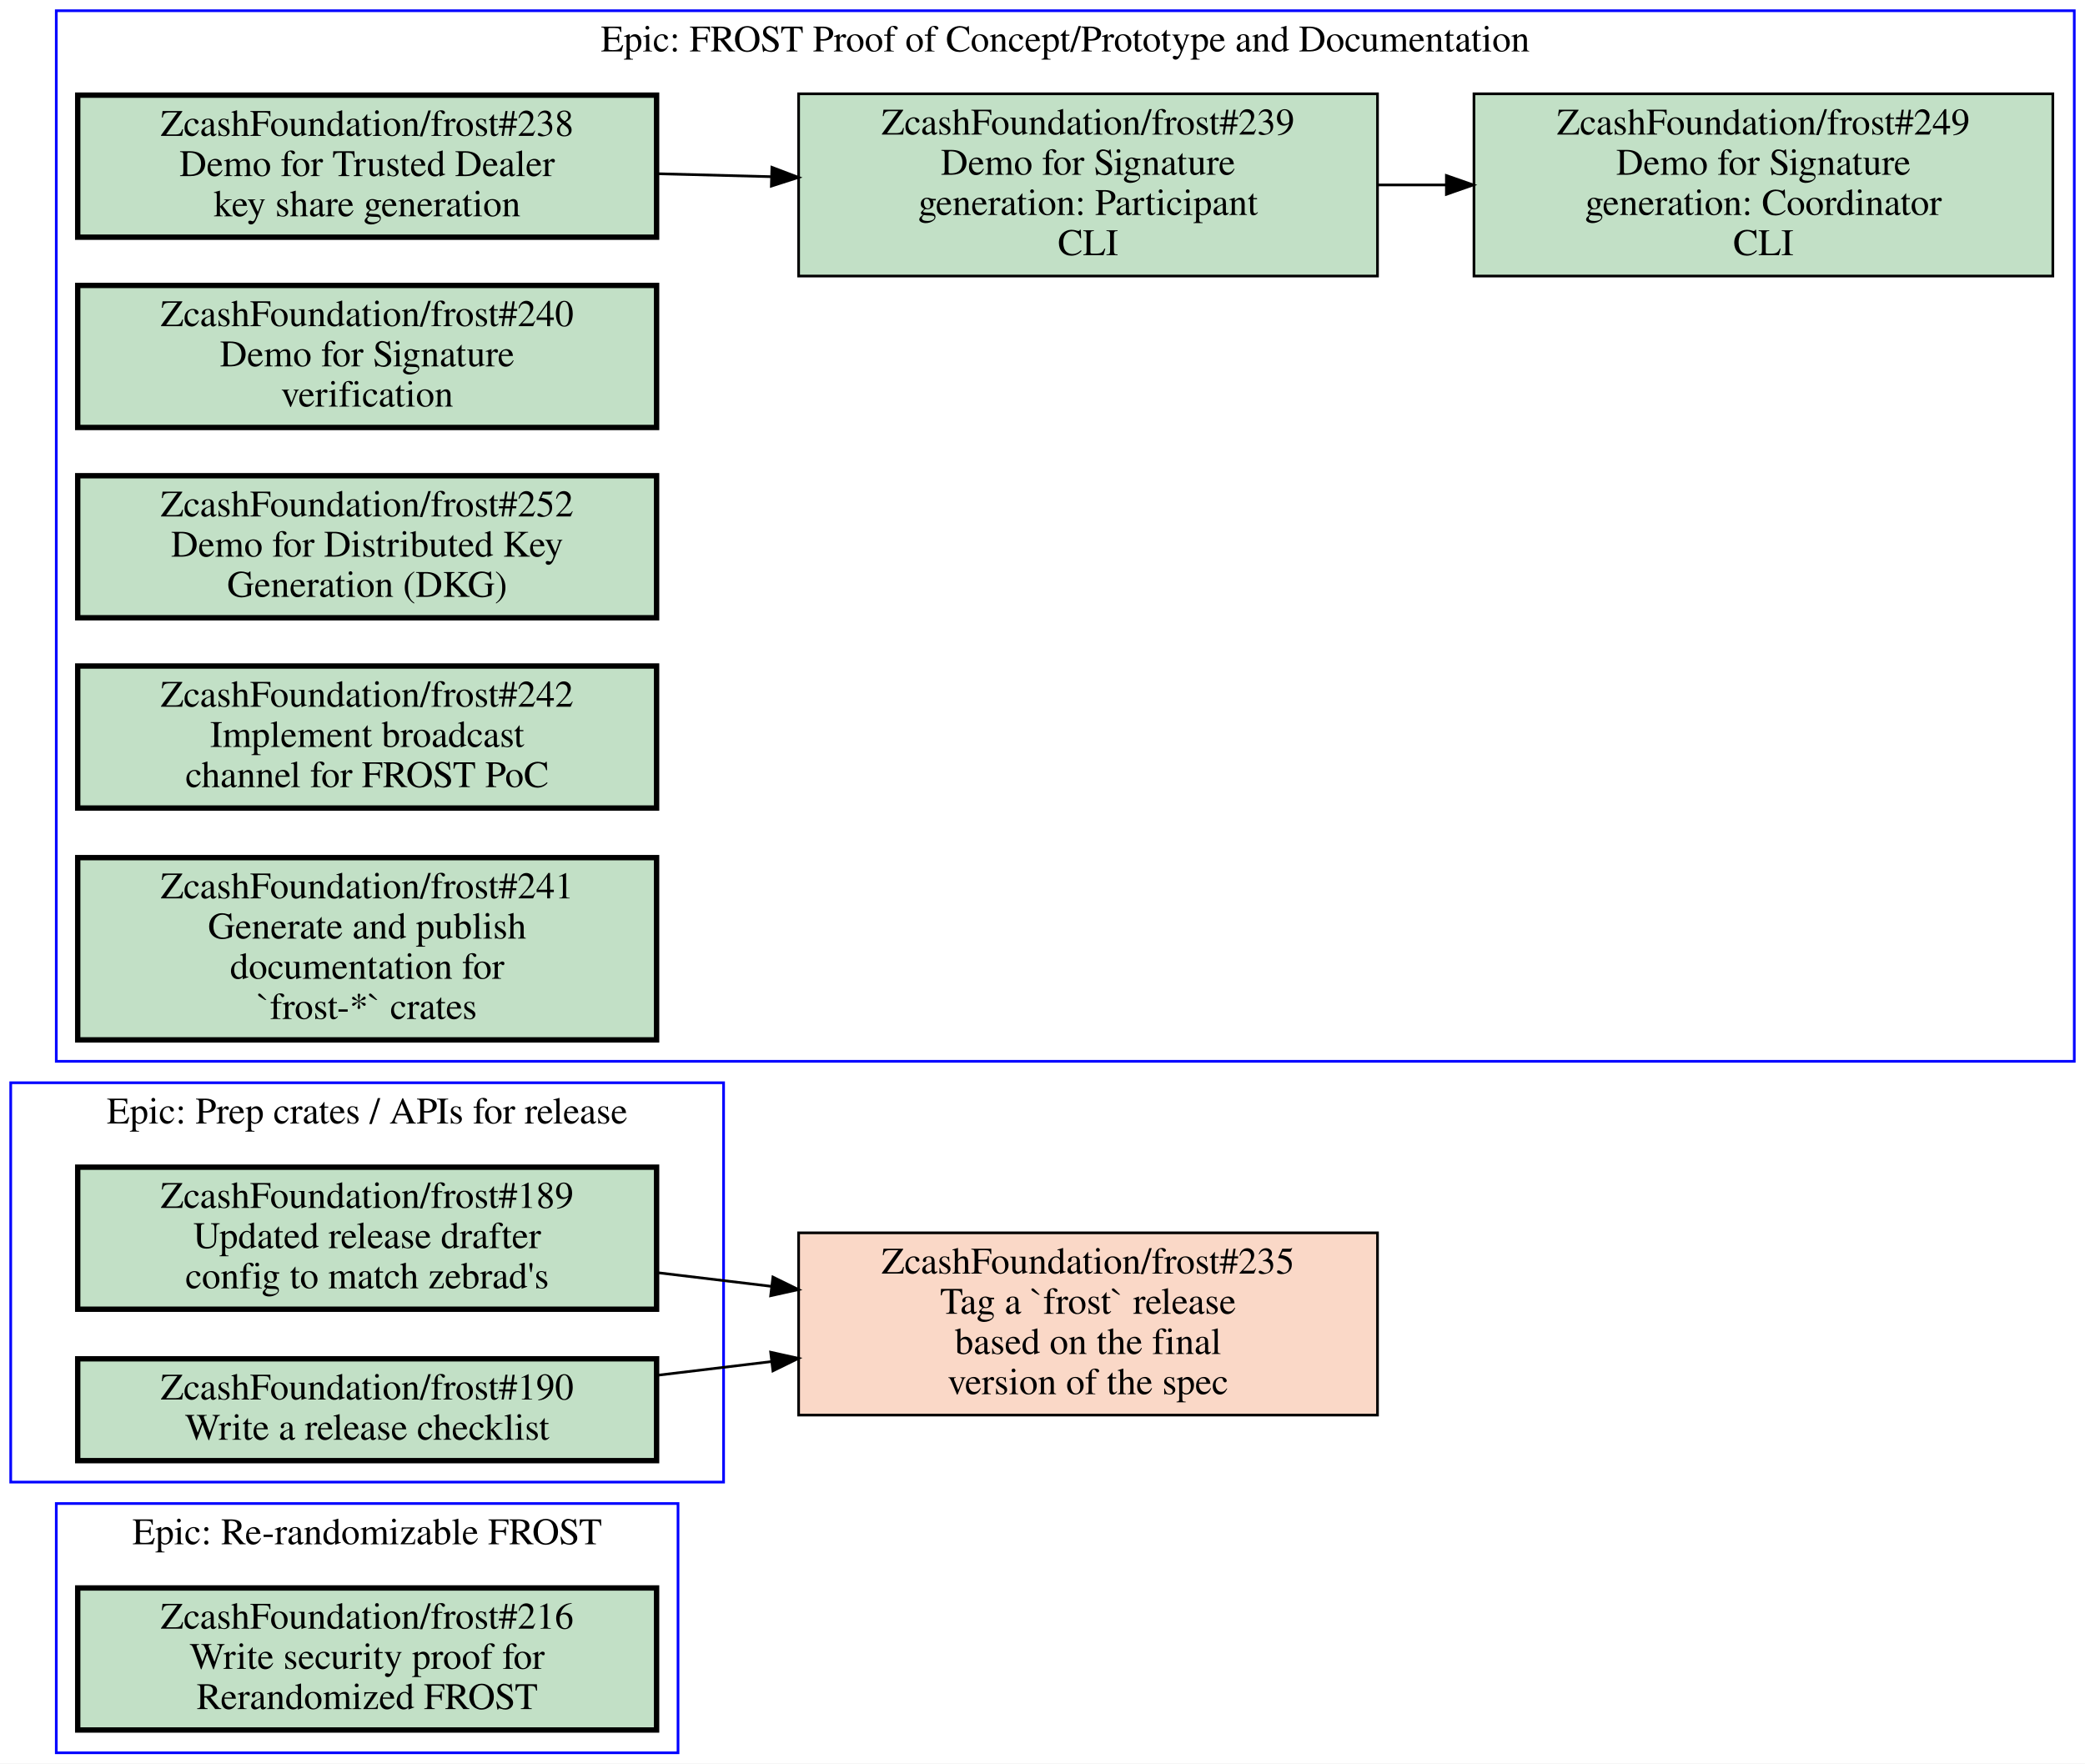
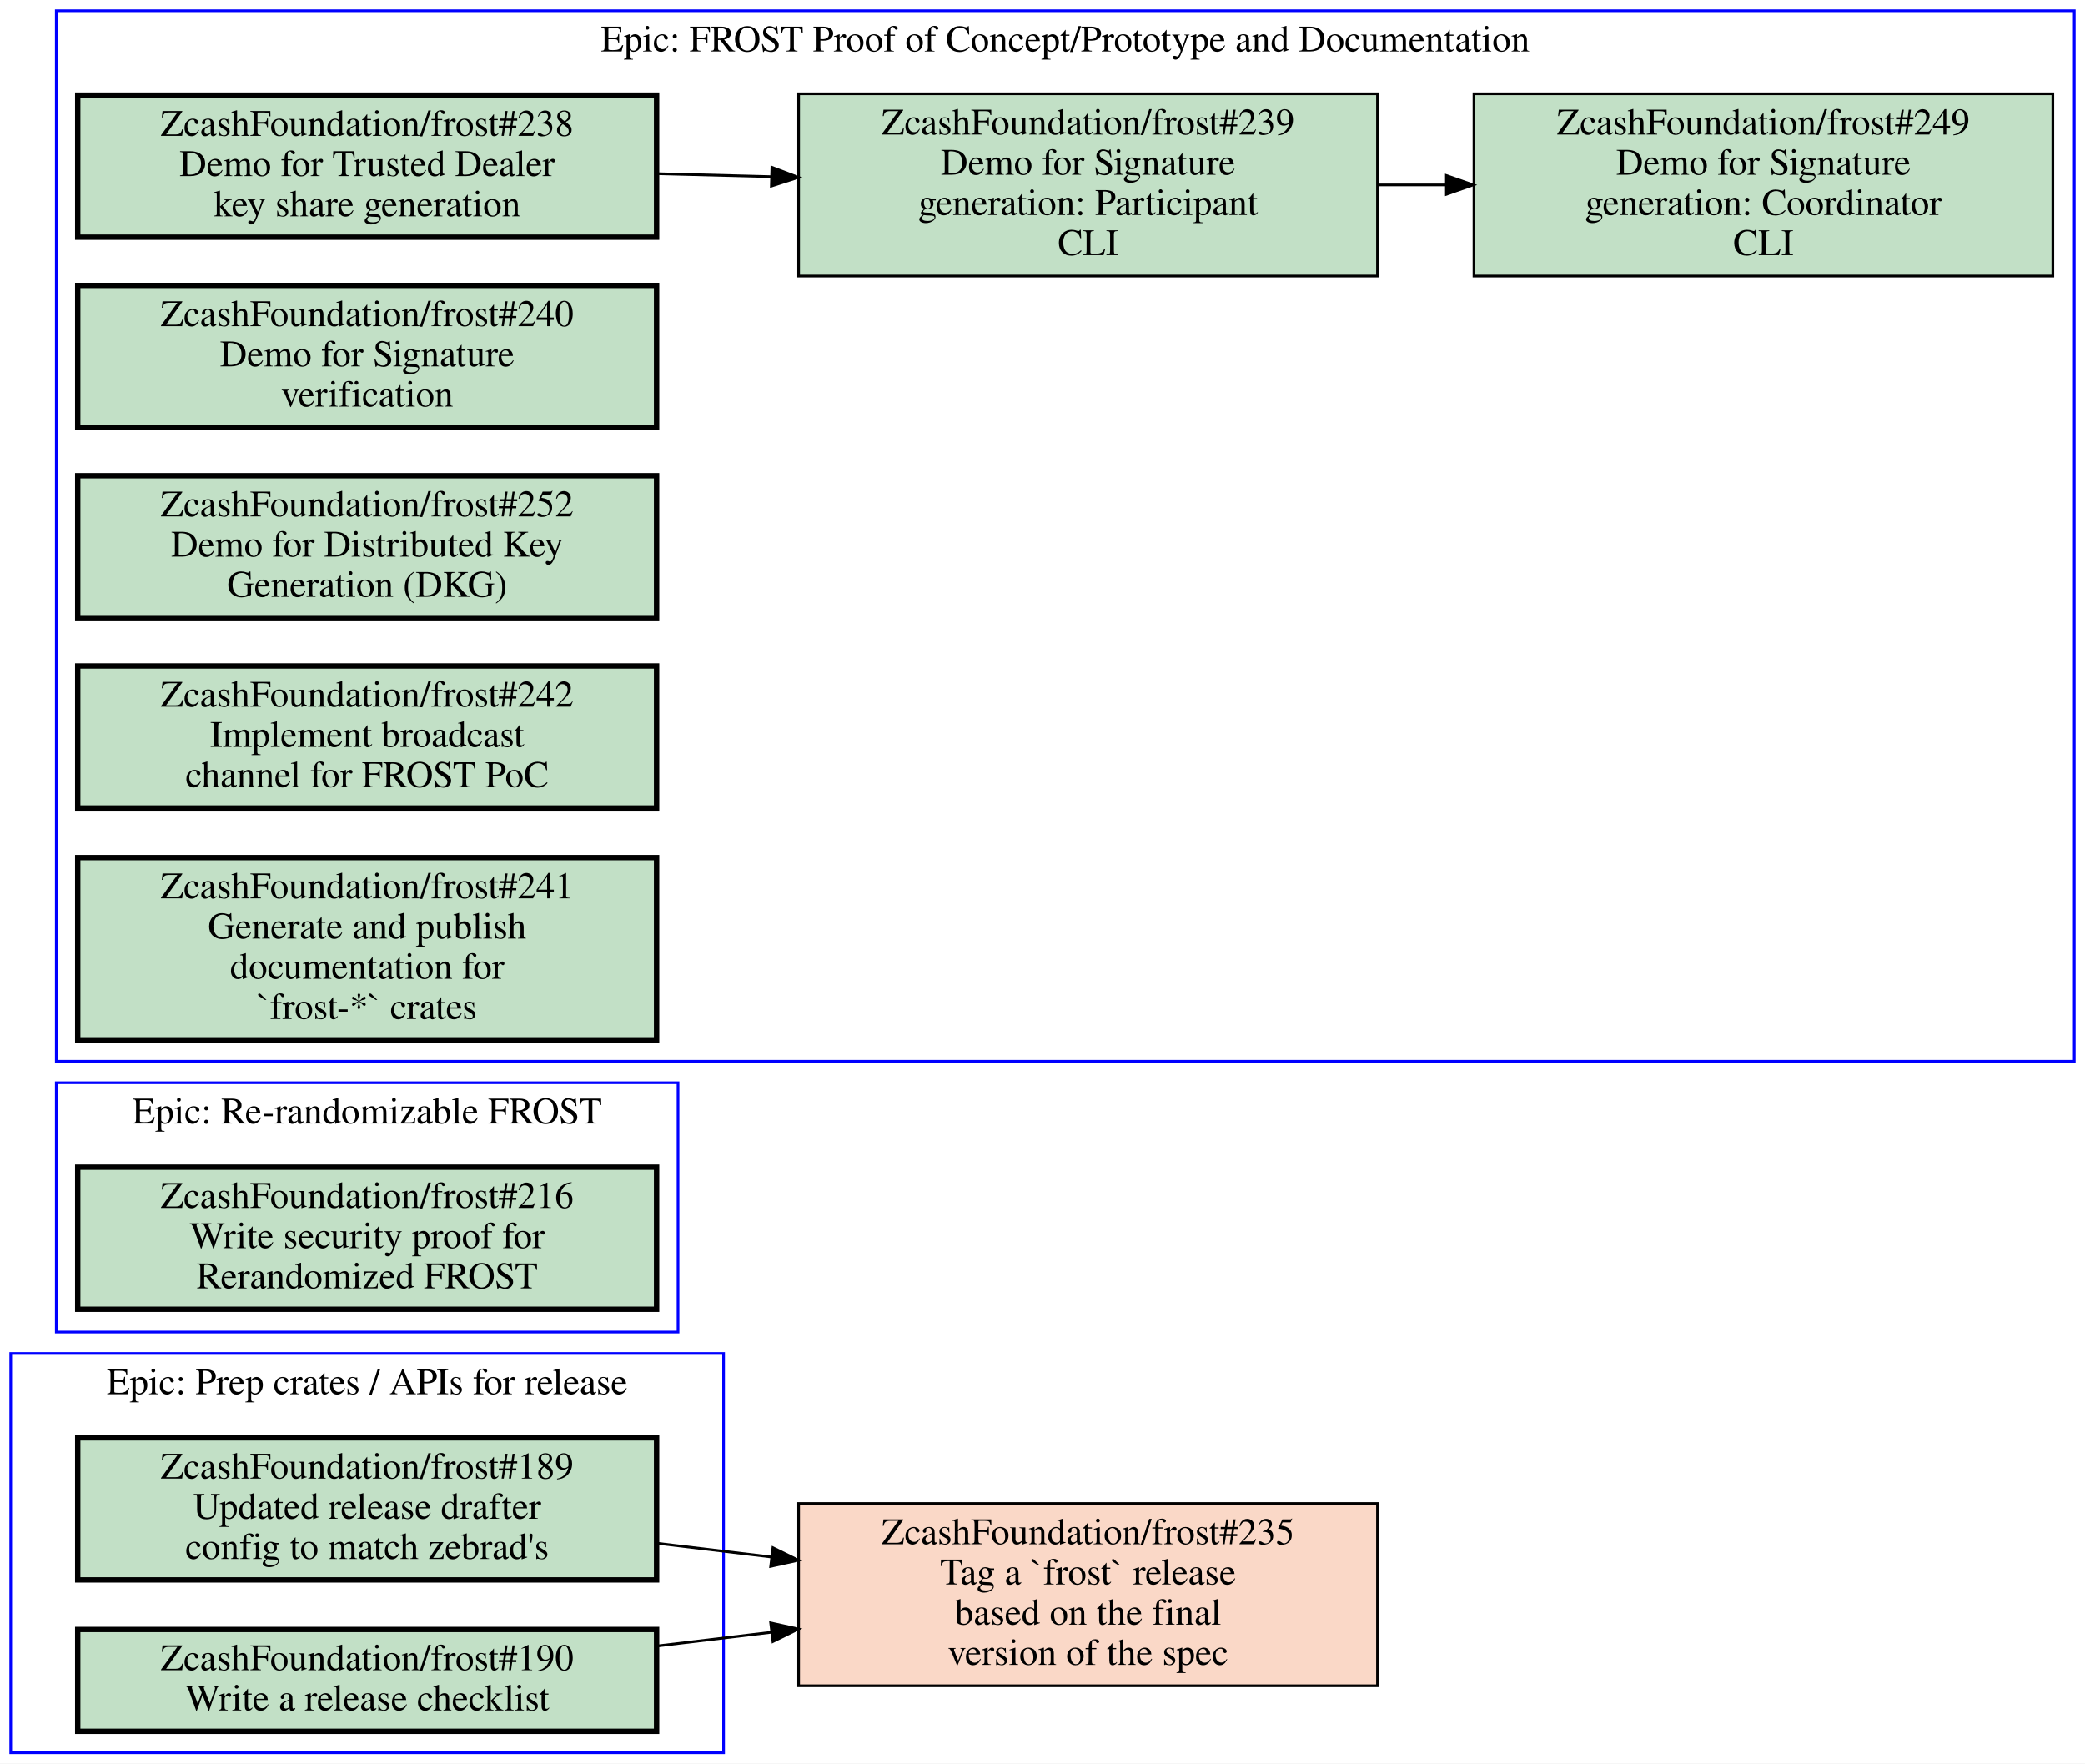
<svg xmlns="http://www.w3.org/2000/svg" xmlns:xlink="http://www.w3.org/1999/xlink" width="778pt" height="658pt" viewBox="0.00 0.00 778.00 658.00">
  <g id="graph0" class="graph" transform="scale(1 1) rotate(0) translate(4 654)">
    <polygon fill="white" stroke="transparent" points="-4,4 -4,-654 774,-654 774,4 -4,4" />
    <g id="clust1" class="cluster">
      <polygon fill="none" stroke="blue" points="17,-258 17,-650 770,-650 770,-258 17,-258" />
      <text text-anchor="middle" x="393.5" y="-634.8" font-family="Times,serif" font-size="14.00">Epic: FROST Proof of Concept/Prototype and Documentation</text>
    </g>
    <g id="clust2" class="cluster">
-       <polygon fill="none" stroke="blue" points="0,-101 0,-250 266,-250 266,-101 0,-101" />
-       <text text-anchor="middle" x="133" y="-234.8" font-family="Times,serif" font-size="14.00">Epic: Prep crates / APIs for release</text>
+       <polygon fill="none" stroke="blue" points="17,-157 17,-250 249,-250 249,-157 17,-157" />
+       <text text-anchor="middle" x="133" y="-234.8" font-family="Times,serif" font-size="14.00">Epic: Re-randomizable FROST</text>
    </g>
    <g id="clust3" class="cluster">
-       <polygon fill="none" stroke="blue" points="17,0 17,-93 249,-93 249,0 17,0" />
-       <text text-anchor="middle" x="133" y="-77.8" font-family="Times,serif" font-size="14.00">Epic: Re-randomizable FROST</text>
+       <polygon fill="none" stroke="blue" points="0,0 0,-149 266,-149 266,0 0,0" />
+       <text text-anchor="middle" x="133" y="-133.8" font-family="Times,serif" font-size="14.00">Epic: Prep crates / APIs for release</text>
    </g>
    <g id="node1" class="node open">
      <g id="a_node1">
        <a xlink:href="https://github.com/ZcashFoundation/frost/issues/238" xlink:title="ZcashFoundation/frost#238&#10;Demo for Trusted Dealer&#10;key share generation" target="_blank">
          <polygon fill="#c2e0c6" stroke="black" stroke-width="2" points="241,-618.5 25,-618.5 25,-565.5 241,-565.5 241,-618.5" />
          <text text-anchor="middle" x="133" y="-603.3" font-family="Times,serif" font-size="14.00">ZcashFoundation/frost#238</text>
          <text text-anchor="middle" x="133" y="-588.3" font-family="Times,serif" font-size="14.00">Demo for Trusted Dealer</text>
          <text text-anchor="middle" x="133" y="-573.3" font-family="Times,serif" font-size="14.00">key share generation</text>
        </a>
      </g>
    </g>
    <g id="node2" class="node open">
      <g id="a_node2">
        <a xlink:href="https://github.com/ZcashFoundation/frost/issues/239" xlink:title="ZcashFoundation/frost#239&#10;Demo for Signature&#10;generation: Participant&#10;CLI" target="_blank">
          <polygon fill="#c2e0c6" stroke="black" points="510,-619 294,-619 294,-551 510,-551 510,-619" />
          <text text-anchor="middle" x="402" y="-603.8" font-family="Times,serif" font-size="14.00">ZcashFoundation/frost#239</text>
          <text text-anchor="middle" x="402" y="-588.8" font-family="Times,serif" font-size="14.00">Demo for Signature</text>
          <text text-anchor="middle" x="402" y="-573.8" font-family="Times,serif" font-size="14.00">generation: Participant</text>
          <text text-anchor="middle" x="402" y="-558.8" font-family="Times,serif" font-size="14.00">CLI</text>
        </a>
      </g>
    </g>
    <g id="edge1" class="edge">
      <path fill="none" stroke="black" d="M241.06,-589.19C255.07,-588.83 269.48,-588.45 283.65,-588.08" />
      <polygon fill="black" stroke="black" points="284.02,-591.57 293.92,-587.81 283.83,-584.57 284.02,-591.57" />
    </g>
    <g id="node3" class="node open">
      <g id="a_node3">
        <a xlink:href="https://github.com/ZcashFoundation/frost/issues/249" xlink:title="ZcashFoundation/frost#249&#10;Demo for Signature&#10;generation: Coordinator&#10;CLI" target="_blank">
          <polygon fill="#c2e0c6" stroke="black" points="762,-619 546,-619 546,-551 762,-551 762,-619" />
          <text text-anchor="middle" x="654" y="-603.8" font-family="Times,serif" font-size="14.00">ZcashFoundation/frost#249</text>
          <text text-anchor="middle" x="654" y="-588.8" font-family="Times,serif" font-size="14.00">Demo for Signature</text>
          <text text-anchor="middle" x="654" y="-573.8" font-family="Times,serif" font-size="14.00">generation: Coordinator</text>
          <text text-anchor="middle" x="654" y="-558.8" font-family="Times,serif" font-size="14.00">CLI</text>
        </a>
      </g>
    </g>
    <g id="edge2" class="edge">
      <path fill="none" stroke="black" d="M510.11,-585C518.5,-585 526.99,-585 535.44,-585" />
      <polygon fill="black" stroke="black" points="535.71,-588.5 545.71,-585 535.71,-581.5 535.71,-588.5" />
    </g>
    <g id="node4" class="node open">
      <g id="a_node4">
        <a xlink:href="https://github.com/ZcashFoundation/frost/issues/240" xlink:title="ZcashFoundation/frost#240&#10;Demo for Signature&#10;verification" target="_blank">
          <polygon fill="#c2e0c6" stroke="black" stroke-width="2" points="241,-547.5 25,-547.5 25,-494.5 241,-494.5 241,-547.5" />
          <text text-anchor="middle" x="133" y="-532.3" font-family="Times,serif" font-size="14.00">ZcashFoundation/frost#240</text>
          <text text-anchor="middle" x="133" y="-517.3" font-family="Times,serif" font-size="14.00">Demo for Signature</text>
          <text text-anchor="middle" x="133" y="-502.3" font-family="Times,serif" font-size="14.00">verification</text>
        </a>
      </g>
    </g>
    <g id="node5" class="node open">
      <g id="a_node5">
        <a xlink:href="https://github.com/ZcashFoundation/frost/issues/252" xlink:title="ZcashFoundation/frost#252&#10;Demo for Distributed Key&#10;Generation (DKG)" target="_blank">
          <polygon fill="#c2e0c6" stroke="black" stroke-width="2" points="241,-476.5 25,-476.5 25,-423.5 241,-423.5 241,-476.5" />
          <text text-anchor="middle" x="133" y="-461.3" font-family="Times,serif" font-size="14.00">ZcashFoundation/frost#252</text>
          <text text-anchor="middle" x="133" y="-446.3" font-family="Times,serif" font-size="14.00">Demo for Distributed Key</text>
          <text text-anchor="middle" x="133" y="-431.3" font-family="Times,serif" font-size="14.00">Generation (DKG)</text>
        </a>
      </g>
    </g>
    <g id="node6" class="node open">
      <g id="a_node6">
        <a xlink:href="https://github.com/ZcashFoundation/frost/issues/242" xlink:title="ZcashFoundation/frost#242&#10;Implement broadcast&#10;channel for FROST PoC" target="_blank">
          <polygon fill="#c2e0c6" stroke="black" stroke-width="2" points="241,-405.5 25,-405.5 25,-352.5 241,-352.5 241,-405.5" />
          <text text-anchor="middle" x="133" y="-390.3" font-family="Times,serif" font-size="14.00">ZcashFoundation/frost#242</text>
          <text text-anchor="middle" x="133" y="-375.3" font-family="Times,serif" font-size="14.00">Implement broadcast</text>
          <text text-anchor="middle" x="133" y="-360.3" font-family="Times,serif" font-size="14.00">channel for FROST PoC</text>
        </a>
      </g>
    </g>
    <g id="node7" class="node open">
      <g id="a_node7">
        <a xlink:href="https://github.com/ZcashFoundation/frost/issues/241" xlink:title="ZcashFoundation/frost#241&#10;Generate and publish&#10;documentation for&#10;`frost-*` crates" target="_blank">
          <polygon fill="#c2e0c6" stroke="black" stroke-width="2" points="241,-334 25,-334 25,-266 241,-266 241,-334" />
          <text text-anchor="middle" x="133" y="-318.8" font-family="Times,serif" font-size="14.00">ZcashFoundation/frost#241</text>
          <text text-anchor="middle" x="133" y="-303.8" font-family="Times,serif" font-size="14.00">Generate and publish</text>
          <text text-anchor="middle" x="133" y="-288.8" font-family="Times,serif" font-size="14.00">documentation for</text>
          <text text-anchor="middle" x="133" y="-273.8" font-family="Times,serif" font-size="14.00">`frost-*` crates</text>
        </a>
      </g>
    </g>
    <g id="node8" class="node open">
      <g id="a_node8">
+         <a xlink:href="https://github.com/ZcashFoundation/frost/issues/216" xlink:title="ZcashFoundation/frost#216&#10;Write security proof for&#10;Rerandomized FROST" target="_blank">
+           <polygon fill="#c2e0c6" stroke="black" stroke-width="2" points="241,-218.5 25,-218.5 25,-165.5 241,-165.5 241,-218.5" />
+           <text text-anchor="middle" x="133" y="-203.3" font-family="Times,serif" font-size="14.00">ZcashFoundation/frost#216</text>
+           <text text-anchor="middle" x="133" y="-188.3" font-family="Times,serif" font-size="14.00">Write security proof for</text>
+           <text text-anchor="middle" x="133" y="-173.3" font-family="Times,serif" font-size="14.00">Rerandomized FROST</text>
+         </a>
+       </g>
+     </g>
+     <g id="node9" class="node open">
+       <g id="a_node9">
        <a xlink:href="https://github.com/ZcashFoundation/frost/issues/189" xlink:title="ZcashFoundation/frost#189&#10;Updated release drafter&#10;config to match zebrad's" target="_blank">
-           <polygon fill="#c2e0c6" stroke="black" stroke-width="2" points="241,-218.5 25,-218.5 25,-165.5 241,-165.5 241,-218.5" />
-           <text text-anchor="middle" x="133" y="-203.3" font-family="Times,serif" font-size="14.00">ZcashFoundation/frost#189</text>
-           <text text-anchor="middle" x="133" y="-188.3" font-family="Times,serif" font-size="14.00">Updated release drafter</text>
-           <text text-anchor="middle" x="133" y="-173.3" font-family="Times,serif" font-size="14.00">config to match zebrad's</text>
+           <polygon fill="#c2e0c6" stroke="black" stroke-width="2" points="241,-117.5 25,-117.5 25,-64.5 241,-64.5 241,-117.5" />
+           <text text-anchor="middle" x="133" y="-102.3" font-family="Times,serif" font-size="14.00">ZcashFoundation/frost#189</text>
+           <text text-anchor="middle" x="133" y="-87.3" font-family="Times,serif" font-size="14.00">Updated release drafter</text>
+           <text text-anchor="middle" x="133" y="-72.3" font-family="Times,serif" font-size="14.00">config to match zebrad's</text>
        </a>
      </g>
    </g>
    <g id="node11" class="node closed">
      <g id="a_node11">
        <a xlink:href="https://github.com/ZcashFoundation/frost/issues/235" xlink:title="ZcashFoundation/frost#235&#10;Tag a `frost` release&#10;based on the final&#10;version of the spec" target="_blank">
-           <polygon fill="#fad8c7" stroke="black" points="510,-194 294,-194 294,-126 510,-126 510,-194" />
-           <text text-anchor="middle" x="402" y="-178.8" font-family="Times,serif" font-size="14.00">ZcashFoundation/frost#235</text>
-           <text text-anchor="middle" x="402" y="-163.8" font-family="Times,serif" font-size="14.00">Tag a `frost` release</text>
-           <text text-anchor="middle" x="402" y="-148.8" font-family="Times,serif" font-size="14.00">based on the final</text>
-           <text text-anchor="middle" x="402" y="-133.8" font-family="Times,serif" font-size="14.00">version of the spec</text>
+           <polygon fill="#fad8c7" stroke="black" points="510,-93 294,-93 294,-25 510,-25 510,-93" />
+           <text text-anchor="middle" x="402" y="-77.8" font-family="Times,serif" font-size="14.00">ZcashFoundation/frost#235</text>
+           <text text-anchor="middle" x="402" y="-62.8" font-family="Times,serif" font-size="14.00">Tag a `frost` release</text>
+           <text text-anchor="middle" x="402" y="-47.8" font-family="Times,serif" font-size="14.00">based on the final</text>
+           <text text-anchor="middle" x="402" y="-32.8" font-family="Times,serif" font-size="14.00">version of the spec</text>
        </a>
      </g>
    </g>
    <g id="edge3" class="edge">
-       <path fill="none" stroke="black" d="M241.06,-179.17C255.07,-177.49 269.48,-175.76 283.65,-174.06" />
-       <polygon fill="black" stroke="black" points="284.41,-177.49 293.92,-172.83 283.57,-170.54 284.41,-177.49" />
+       <path fill="none" stroke="black" d="M241.06,-78.17C255.07,-76.49 269.48,-74.76 283.65,-73.06" />
+       <polygon fill="black" stroke="black" points="284.41,-76.5 293.92,-71.83 283.57,-69.55 284.41,-76.5" />
    </g>
-     <g id="node9" class="node open">
-       <g id="a_node9">
+     <g id="node10" class="node open">
+       <g id="a_node10">
        <a xlink:href="https://github.com/ZcashFoundation/frost/issues/190" xlink:title="ZcashFoundation/frost#190&#10;Write a release checklist" target="_blank">
-           <polygon fill="#c2e0c6" stroke="black" stroke-width="2" points="241,-147 25,-147 25,-109 241,-109 241,-147" />
-           <text text-anchor="middle" x="133" y="-131.8" font-family="Times,serif" font-size="14.00">ZcashFoundation/frost#190</text>
-           <text text-anchor="middle" x="133" y="-116.8" font-family="Times,serif" font-size="14.00">Write a release checklist</text>
+           <polygon fill="#c2e0c6" stroke="black" stroke-width="2" points="241,-46 25,-46 25,-8 241,-8 241,-46" />
+           <text text-anchor="middle" x="133" y="-30.8" font-family="Times,serif" font-size="14.00">ZcashFoundation/frost#190</text>
+           <text text-anchor="middle" x="133" y="-15.8" font-family="Times,serif" font-size="14.00">Write a release checklist</text>
        </a>
      </g>
    </g>
    <g id="edge4" class="edge">
-       <path fill="none" stroke="black" d="M241.06,-140.83C255.07,-142.51 269.48,-144.24 283.65,-145.94" />
-       <polygon fill="black" stroke="black" points="283.57,-149.46 293.92,-147.17 284.41,-142.51 283.57,-149.46" />
-     </g>
-     <g id="node10" class="node open">
-       <g id="a_node10">
-         <a xlink:href="https://github.com/ZcashFoundation/frost/issues/216" xlink:title="ZcashFoundation/frost#216&#10;Write security proof for&#10;Rerandomized FROST" target="_blank">
-           <polygon fill="#c2e0c6" stroke="black" stroke-width="2" points="241,-61.5 25,-61.5 25,-8.5 241,-8.5 241,-61.5" />
-           <text text-anchor="middle" x="133" y="-46.3" font-family="Times,serif" font-size="14.00">ZcashFoundation/frost#216</text>
-           <text text-anchor="middle" x="133" y="-31.3" font-family="Times,serif" font-size="14.00">Write security proof for</text>
-           <text text-anchor="middle" x="133" y="-16.3" font-family="Times,serif" font-size="14.00">Rerandomized FROST</text>
-         </a>
-       </g>
+       <path fill="none" stroke="black" d="M241.06,-39.83C255.07,-41.51 269.48,-43.24 283.65,-44.94" />
+       <polygon fill="black" stroke="black" points="283.57,-48.45 293.92,-46.17 284.41,-41.5 283.57,-48.45" />
    </g>
  </g>
</svg>
